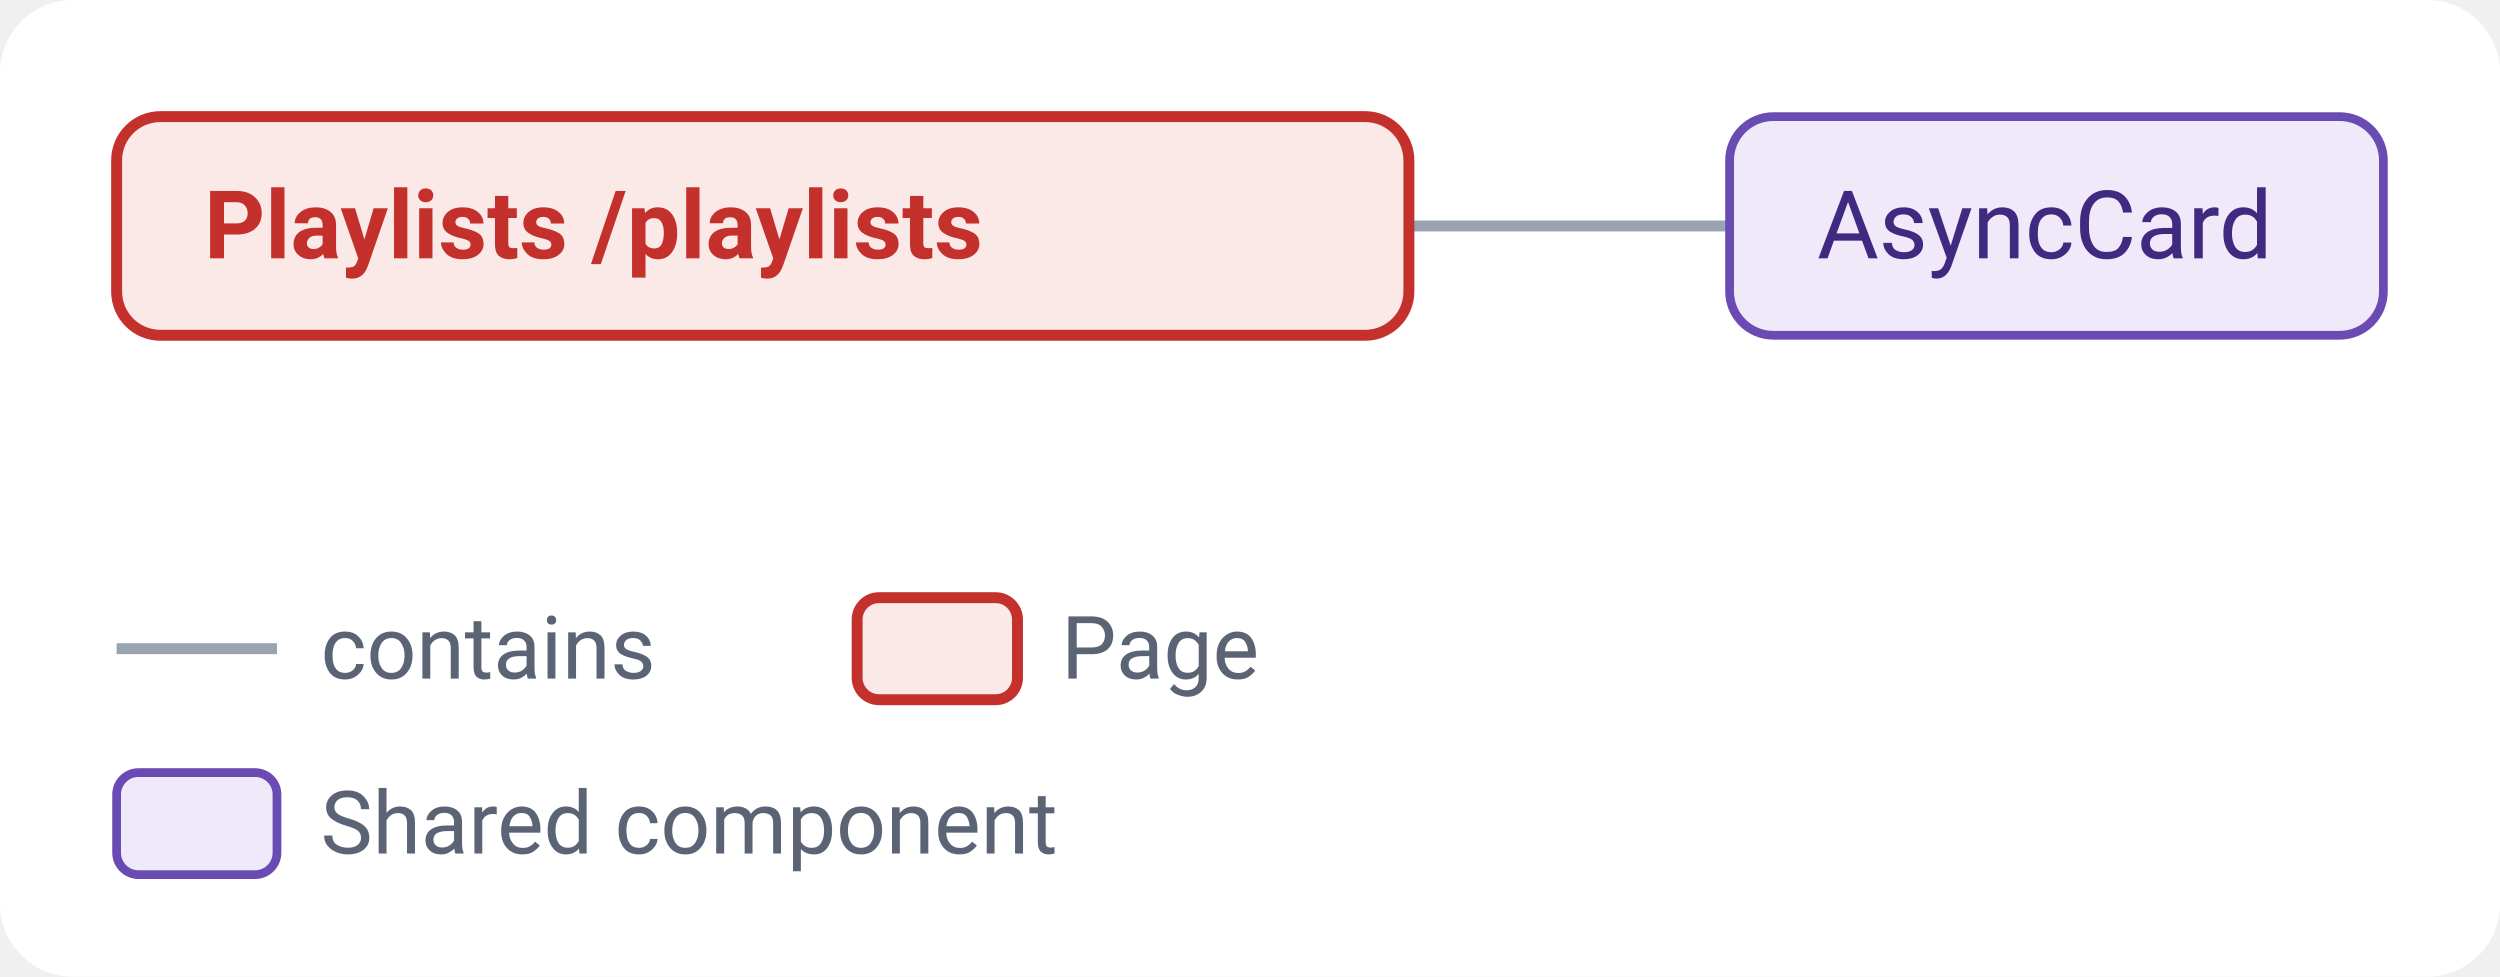
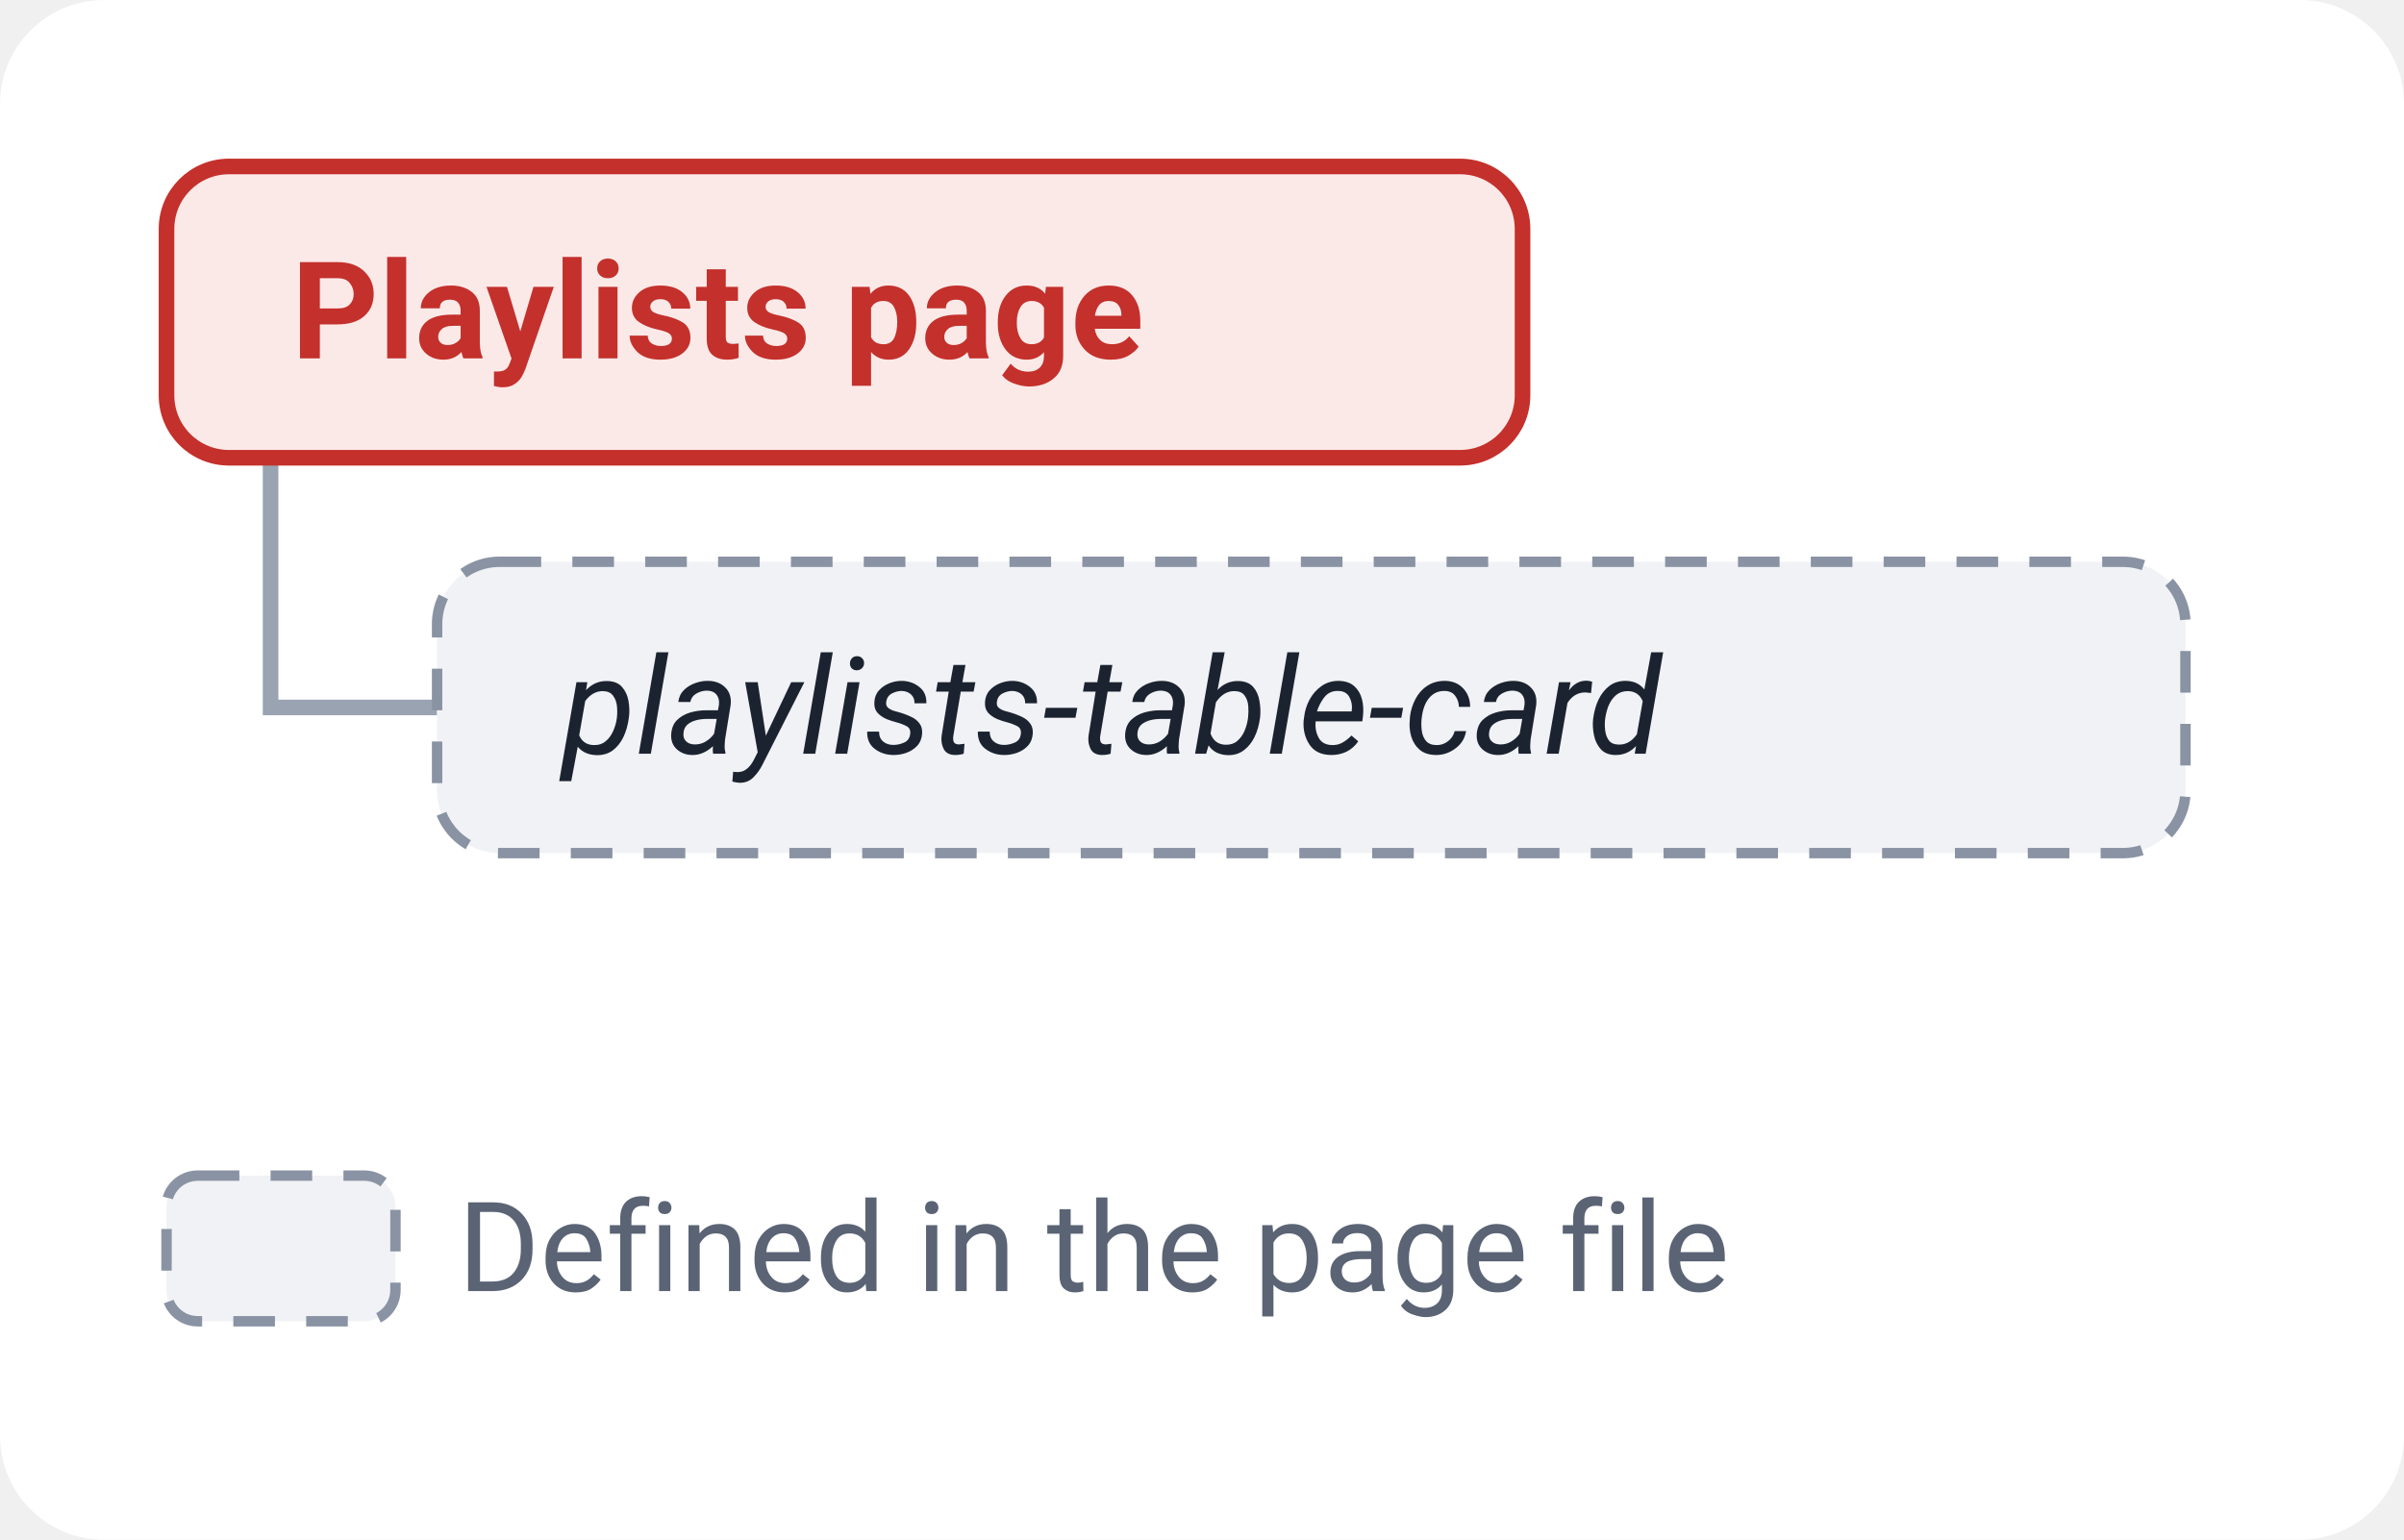
- <svg xmlns="http://www.w3.org/2000/svg" width="343" height="134" viewBox="0 0 343 134" role="img" aria-label="Components on the Playlists page">
+ <svg xmlns="http://www.w3.org/2000/svg" width="231" height="148" viewBox="0 0 231 148" role="img" aria-label="Components on the Playlists page">
  <style>
  .bg { fill: #ffffff; }
  text { font-family: system-ui, -apple-system, "Segoe UI", Roboto, Arial, sans-serif; font-size: 13px; dominant-baseline: central; }
  .edge { fill: none; stroke: #9aa3b2; stroke-width: 1.5; }
+   .note { font-size: 12px; fill: #5b6475; }
  .page rect { fill: #fbe9e8; stroke: #c4302b; stroke-width: 1.5; }
  .page text { fill: #c4302b; font-weight: 700; }
  .tab rect { fill: #e6effa; stroke: #2f6fb3; stroke-width: 1.2; }
  .tab text { fill: #1f4f85; font-weight: 600; }
  .sub rect { fill: #f3f7fc; stroke: #7da3cf; stroke-width: 1; stroke-dasharray: 4 3; }
  .sub text { fill: #1f4f85; }
  .comp rect { fill: #efe9fa; stroke: #6a4bb3; stroke-width: 1.2; }
  .comp text { fill: #3f2a80; }
  .local rect { fill: #f0f2f5; stroke: #8a93a3; stroke-width: 1; stroke-dasharray: 4 3; }
  .local text { fill: #1c2330; font-style: italic; }
+   g rect.badge { fill: #ffffff; stroke: #9aa3b2; stroke-width: 1; stroke-dasharray: none; }
+   g text.badge-text { font-size: 10px; font-weight: 700; font-style: normal; fill: #5b6475; text-anchor: middle; }
+   .legend-text { font-size: 12px; fill: #5b6475; }
  @media (prefers-color-scheme: dark) {
    .bg { fill: #1a1f27; }
    .edge { stroke: #5b6475; }
+     .note, .legend-text { fill: #9aa3b2; }
    .page rect { fill: #3a1e1d; stroke: #ff6b63; } .page text { fill: #ff8a80; }
    .tab rect { fill: #1b2a3d; stroke: #7db3ef; } .tab text { fill: #a9cdf5; }
    .sub rect { fill: #17212e; stroke: #4f79a8; } .sub text { fill: #a9cdf5; }
    .comp rect { fill: #2a2340; stroke: #b9a2f5; } .comp text { fill: #d6c9fb; }
    .local rect { fill: #222833; stroke: #6b7486; } .local text { fill: #e6e9ef; }
+     g rect.badge { fill: #1a1f27; stroke: #5b6475; } g text.badge-text { fill: #9aa3b2; }
  }
-   .legend-text { font-size: 12px; fill: #5b6475; }
-   @media (prefers-color-scheme: dark) { .legend-text { fill: #9aa3b2; } }
</style>
-   <rect class="bg" width="343" height="134" rx="10" />
-   <path class="edge" d="M193.3,31.0 H215.3 V31.0 H237.3" />
-   <g class="comp">
-     <rect x="237.3" y="16.0" width="89.7" height="30" rx="6" />
-     <text x="249.3" y="31.0">AsyncCard</text>
+   <rect class="bg" width="231" height="148" rx="10" />
+   <path class="edge" d="M26.0,44.0 V68.0 H42.0" />
+   <g class="page">
+     <rect x="16.0" y="16.0" width="130.3" height="28" rx="6" />
+     <text x="28.0" y="30.0">Playlists page</text>
  </g>
-   <g class="page">
-     <rect x="16.0" y="16.0" width="177.3" height="30" rx="6" />
-     <text x="28.0" y="31.0">Playlists  /playlists</text>
+   <g class="local">
+     <rect x="42.0" y="54.0" width="168.0" height="28" rx="6" />
+     <text x="54.0" y="68.0">playlists-table-card</text>
  </g>
-   <path class="edge" d="M16.0,89.0 H38.0" />
-   <text class="legend-text" x="44.0" y="89.0">contains</text>
-   <g class="page">
-     <rect x="117.6" y="82.0" width="22" height="14" rx="3" />
+   <g aria-hidden="true">
+     <g class="local">
+       <rect x="16.0" y="113" width="22" height="14" rx="3" />
+     </g>
+     <text class="legend-text" x="44.0" y="120">Defined in the page file</text>
  </g>
-   <text class="legend-text" x="145.6" y="89.0">Page</text>
-   <g class="comp">
-     <rect x="16.0" y="106.0" width="22" height="14" rx="3" />
-   </g>
-   <text class="legend-text" x="44.0" y="113.0">Shared component</text>
</svg>
